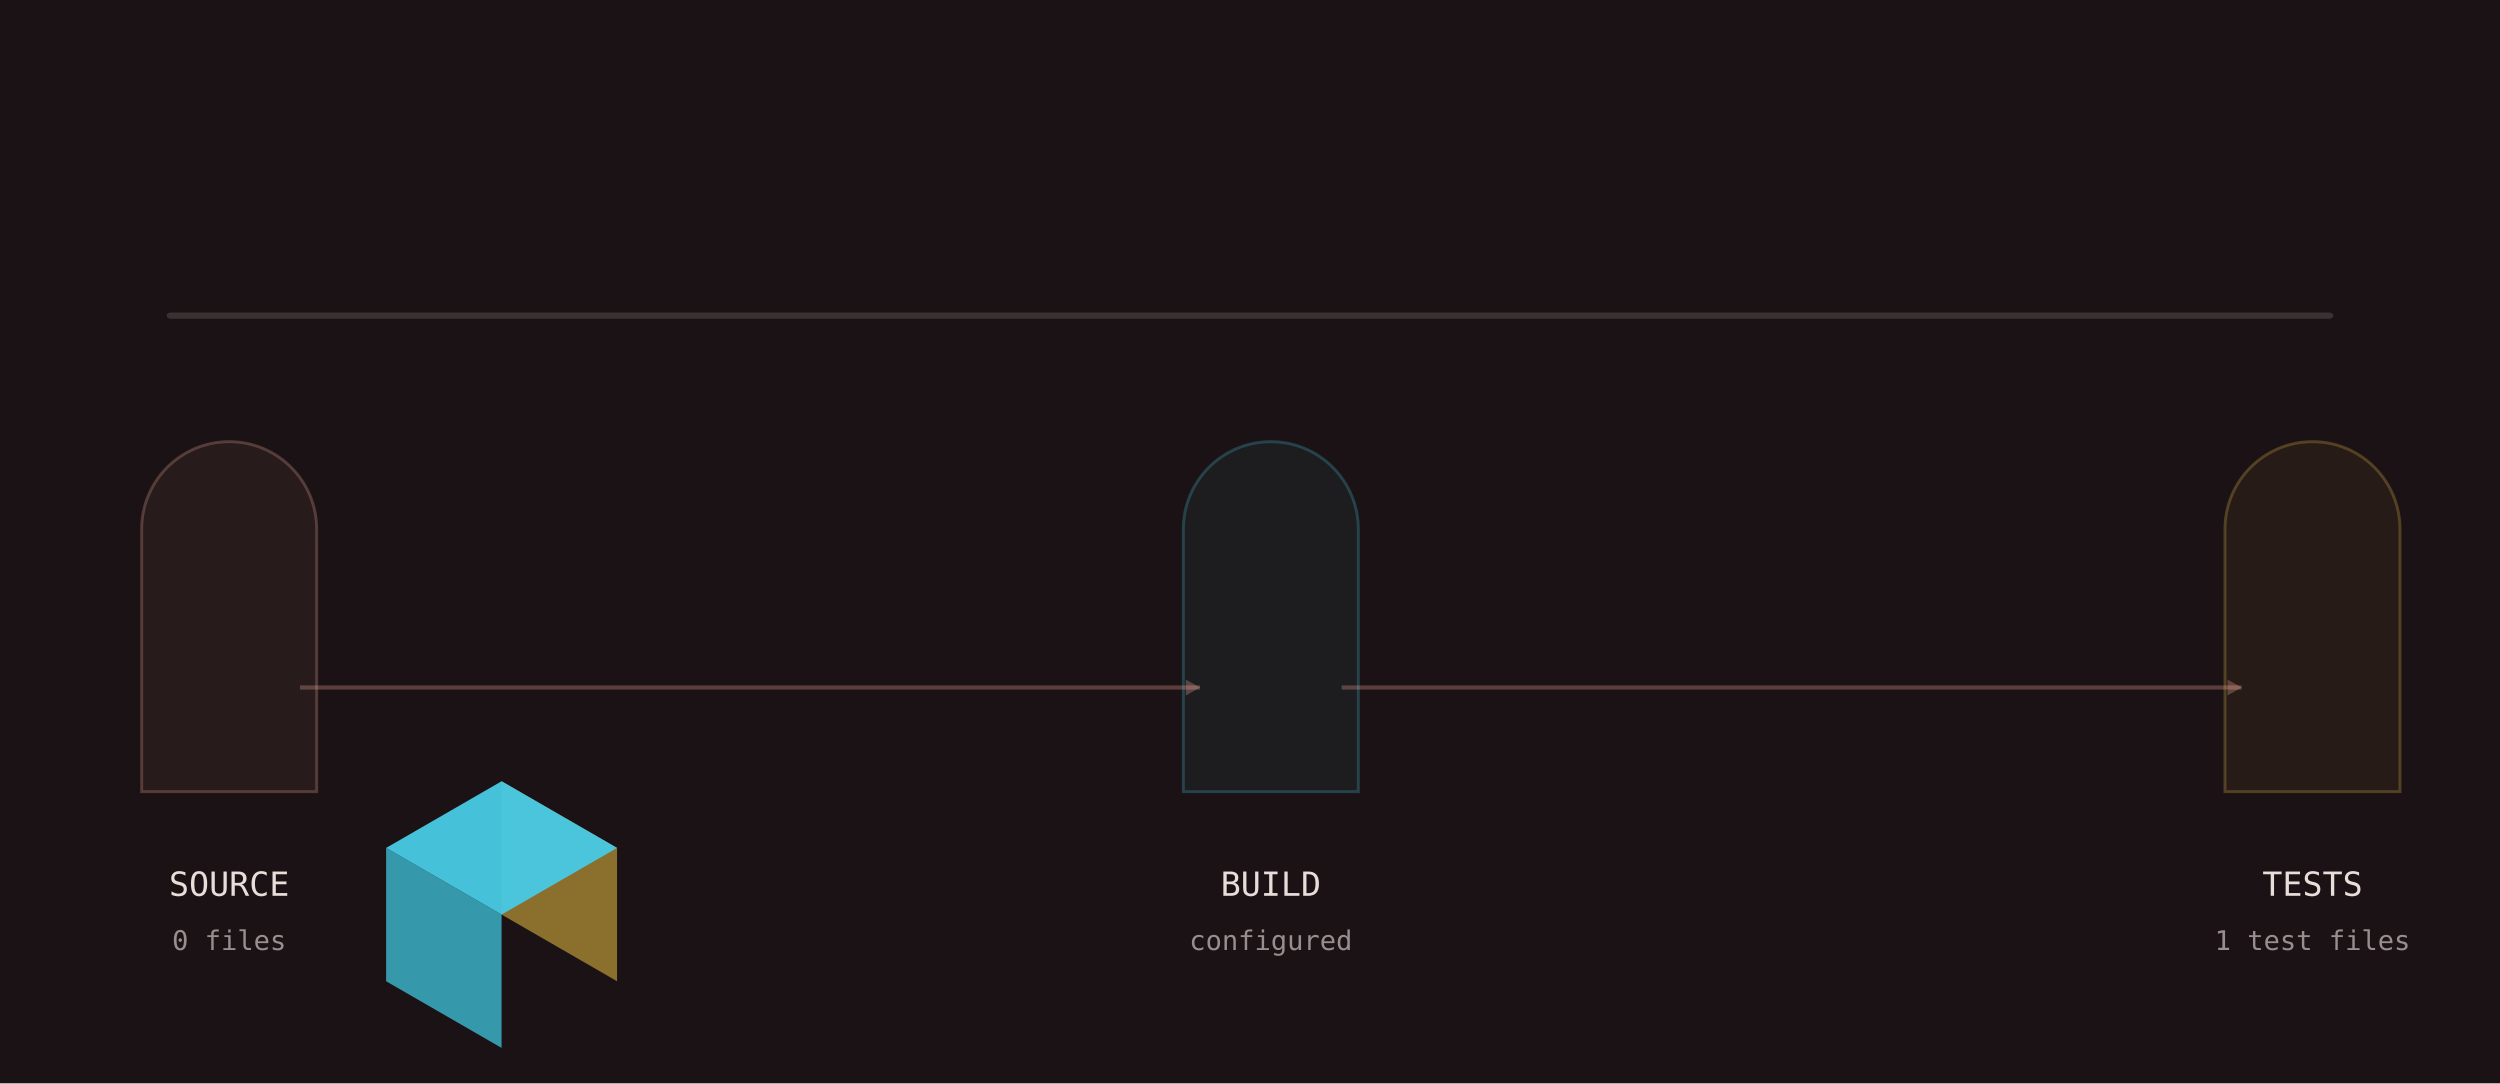
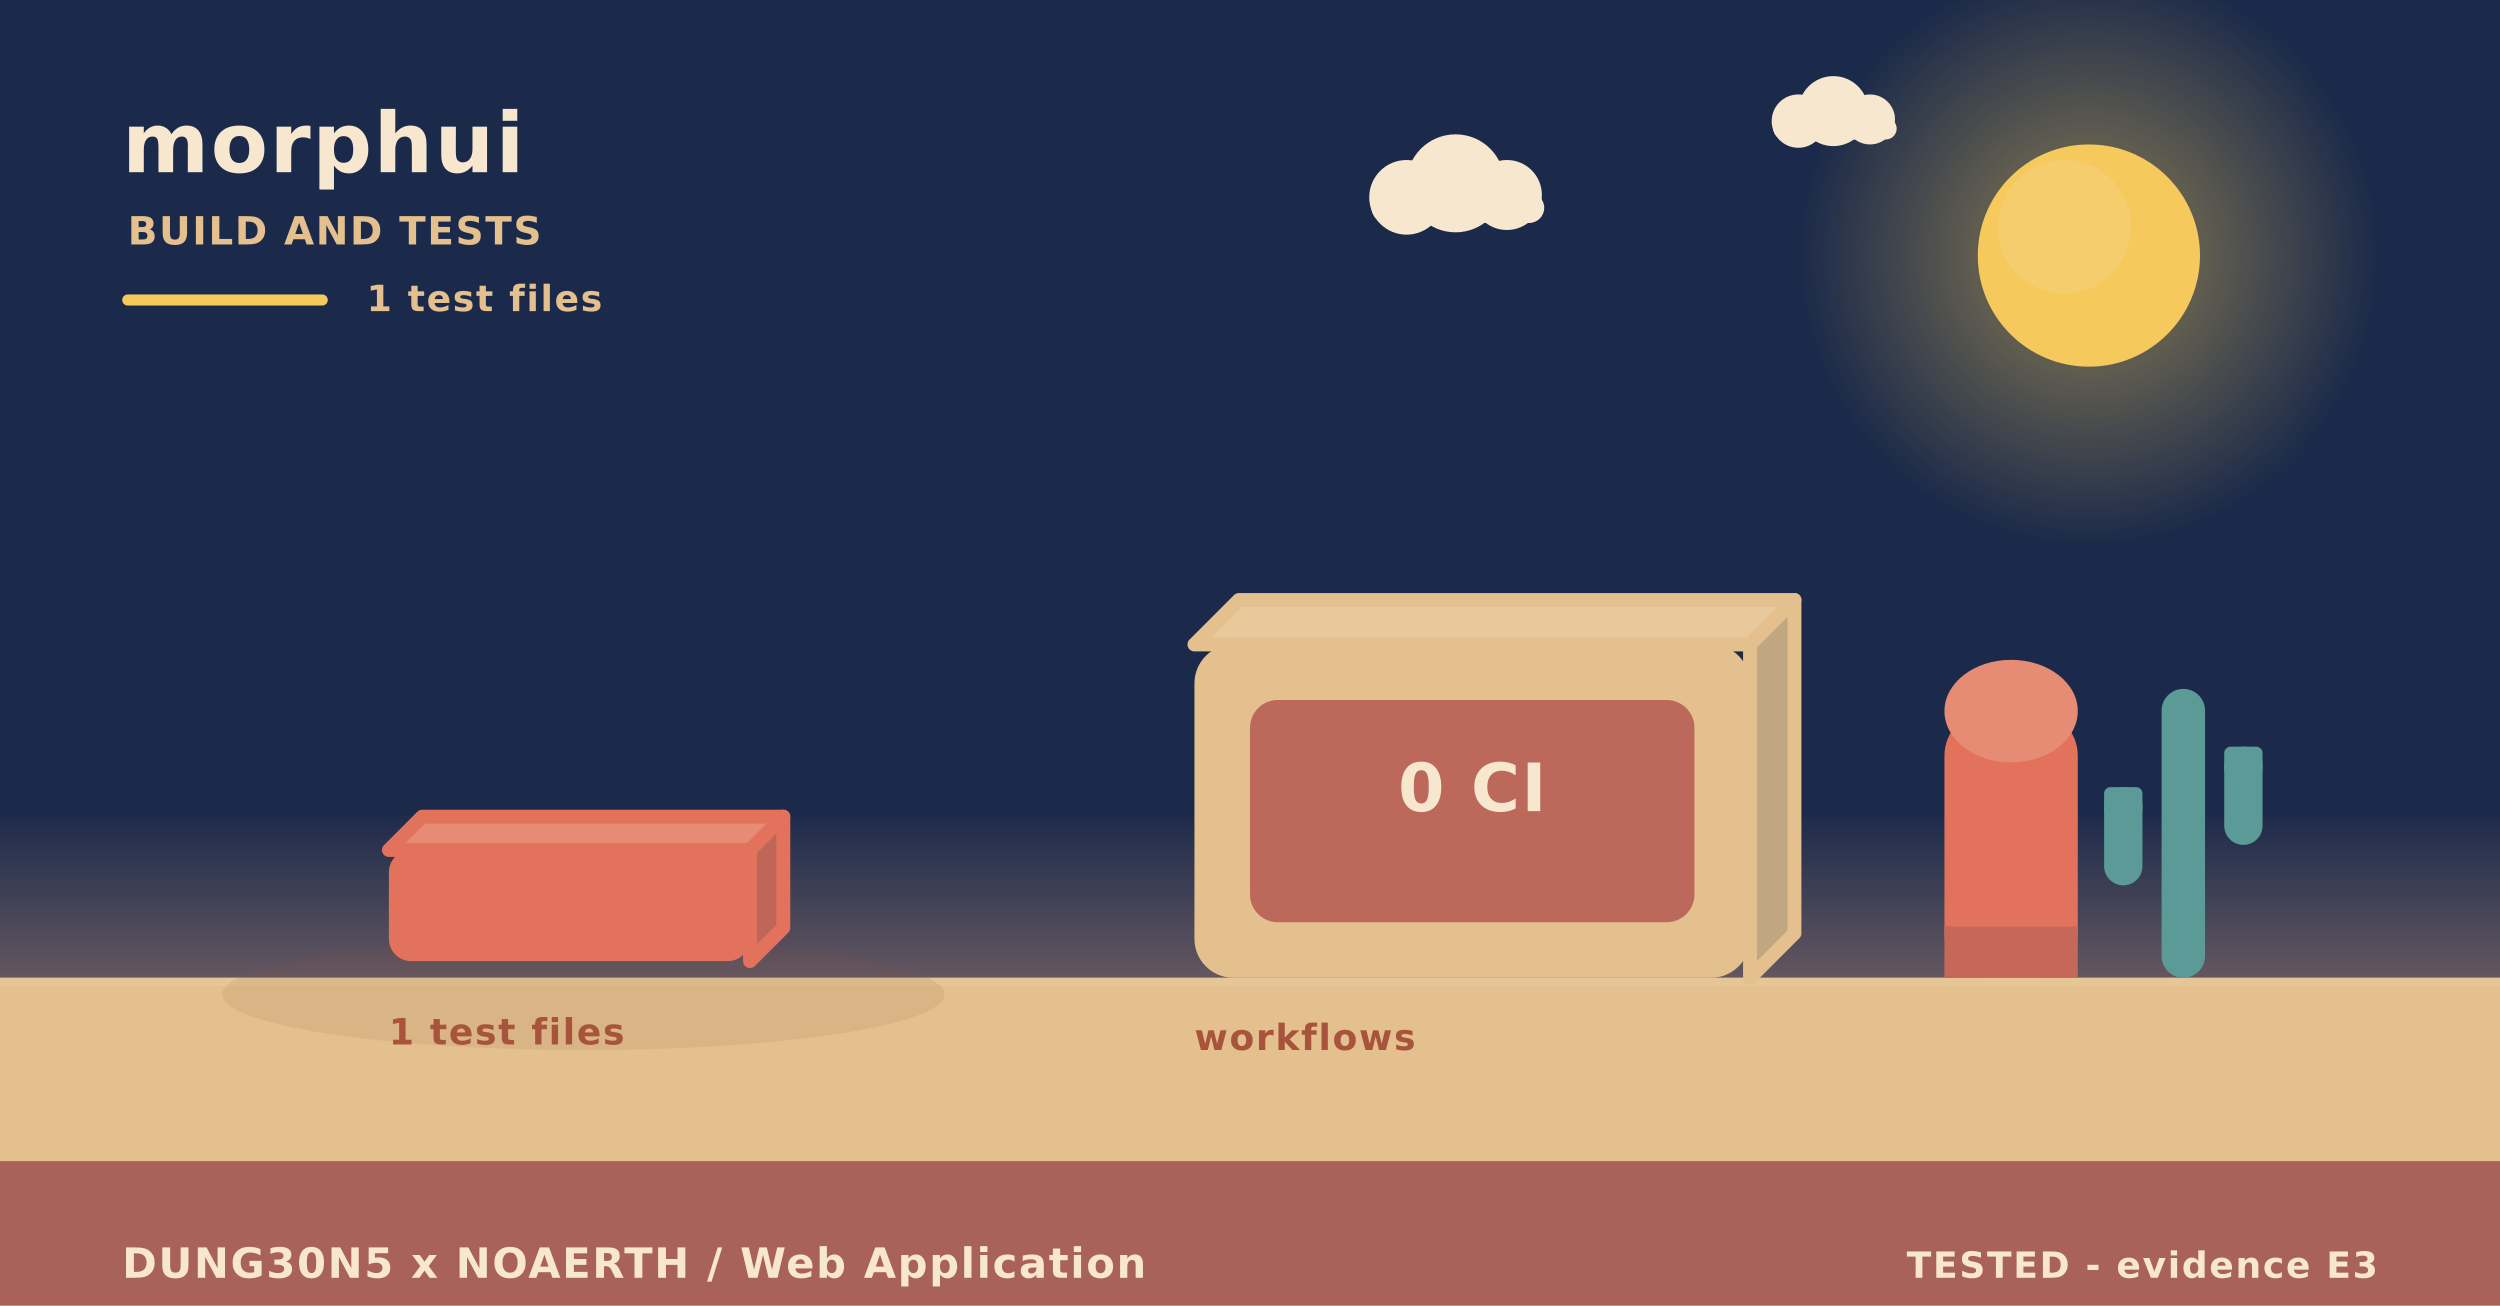
- <svg xmlns="http://www.w3.org/2000/svg" viewBox="0 0 1200 520" width="1200" height="520" role="img" aria-label="morphui build evidence">
-   <rect width="1200" height="520" fill="#1a1214" />
-   <defs>
-     <linearGradient id="gb" x1="0" y1="0" x2="1" y2="1">
-       <stop offset="0%" stop-color="#ffb4a2" />
-       <stop offset="100%" stop-color="#48cae4" />
-     </linearGradient>
-   </defs>
-   <rect x="80.00" y="150.00" width="1040.00" height="3.00" rx="2.00" fill="rgba(253,244,240,0.140)" opacity="1.00" />
-   <path d="M68.00,380.00 L68.00,254.00 A42.00,42.00 0 0 1 152.00,254.00 L152.00,380.00 Z" fill="rgba(255,180,162,0.100)" opacity="0.55" stroke="rgba(255,180,162,0.450)" stroke-width="1.4" />
-   <polygon points="-192.26,189.00 -136.83,221.00 -136.83,157.00 -192.26,125.00" fill="#90732e" opacity="0.95" />
-   <polygon points="-247.68,221.00 -192.26,253.00 -192.26,189.00 -247.68,157.00" fill="#389eb2" opacity="0.95" />
-   <polygon points="-192.26,125.00 -136.83,157.00 -192.26,189.00 -247.68,157.00" fill="#ffb4a2" opacity="0.95" />
-   <text x="110" y="430" font-family="ui-monospace,Menlo,monospace" font-size="16" fill="rgba(253,244,240,0.900)" text-anchor="middle">SOURCE</text>
-   <text x="110" y="456" font-family="ui-monospace,Menlo,monospace" font-size="13" fill="rgba(253,244,240,0.550)" text-anchor="middle">0 files</text>
-   <path d="M568.00,380.00 L568.00,254.00 A42.00,42.00 0 0 1 652.00,254.00 L652.00,380.00 Z" fill="rgba(72,202,228,0.100)" opacity="0.55" stroke="rgba(72,202,228,0.450)" stroke-width="1.4" />
-   <polygon points="240.76,439.00 296.18,471.00 296.18,407.00 240.76,375.00" fill="#90732e" opacity="0.95" />
-   <polygon points="185.33,471.00 240.76,503.00 240.76,439.00 185.33,407.00" fill="#389eb2" opacity="0.95" />
-   <polygon points="240.76,375.00 296.18,407.00 240.76,439.00 185.33,407.00" fill="#48cae4" opacity="0.95" />
-   <text x="610" y="430" font-family="ui-monospace,Menlo,monospace" font-size="16" fill="rgba(253,244,240,0.900)" text-anchor="middle">BUILD</text>
-   <text x="610" y="456" font-family="ui-monospace,Menlo,monospace" font-size="13" fill="rgba(253,244,240,0.550)" text-anchor="middle">configured</text>
-   <line x1="144.00" y1="330.00" x2="576.00" y2="330.00" stroke="rgba(255,180,162,0.500)" stroke-width="2.00" opacity="0.55" />
-   <polygon points="576.00,330.00 569.20,326.20 569.20,333.80" fill="rgba(255,180,162,0.500)" opacity="0.55" />
-   <path d="M1068.00,380.00 L1068.00,254.00 A42.00,42.00 0 0 1 1152.00,254.00 L1152.00,380.00 Z" fill="rgba(249,199,79,0.100)" opacity="0.55" stroke="rgba(249,199,79,0.450)" stroke-width="1.4" />
-   <polygon points="673.77,689.00 729.19,721.00 729.19,657.00 673.77,625.00" fill="#90732e" opacity="0.95" />
-   <polygon points="618.34,721.00 673.77,753.00 673.77,689.00 618.34,657.00" fill="#389eb2" opacity="0.95" />
-   <polygon points="673.77,625.00 729.19,657.00 673.77,689.00 618.34,657.00" fill="#f9c74f" opacity="0.95" />
-   <text x="1110" y="430" font-family="ui-monospace,Menlo,monospace" font-size="16" fill="rgba(253,244,240,0.900)" text-anchor="middle">TESTS</text>
-   <text x="1110" y="456" font-family="ui-monospace,Menlo,monospace" font-size="13" fill="rgba(253,244,240,0.550)" text-anchor="middle">1 test files</text>
-   <line x1="644.00" y1="330.00" x2="1076.00" y2="330.00" stroke="rgba(255,180,162,0.500)" stroke-width="2.00" opacity="0.55" />
-   <polygon points="1076.00,330.00 1069.20,326.20 1069.20,333.80" fill="rgba(255,180,162,0.500)" opacity="0.55" />
+ <svg xmlns="http://www.w3.org/2000/svg" width="900" height="470" viewBox="0 0 900 470" role="img" aria-label="morphui - how it is verified">
+   <linearGradient id="skyb" x1="0" y1="0" x2="0" y2="1">
+     <stop offset="0" stop-color="#1b2a4a" />
+     <stop offset="0.62" stop-color="#1b2a4a" />
+     <stop offset="1" stop-color="#f3ad8a" />
+   </linearGradient>
+   <rect width="900" height="470" fill="url(#skyb)" />
+   <radialGradient id="sunb">
+     <stop offset="0.35" stop-color="#f5c95c" stop-opacity="0.34" />
+     <stop offset="1" stop-color="#f5c95c" stop-opacity="0" />
+   </radialGradient>
+   <circle cx="752" cy="92" r="104" fill="url(#sunb)" />
+   <circle cx="752" cy="92" r="40" fill="#f5c95c" />
+   <circle cx="743.2" cy="81.6" r="24" fill="#f5d27e" opacity="0.5" />
+   <g>
+     <circle cx="524" cy="66" r="17.64" fill="#f6e7ce" />
+     <circle cx="506.36" cy="71.04" r="13.44" fill="#f6e7ce" />
+     <circle cx="542.48" cy="70.2" r="12.6" fill="#f6e7ce" />
+     <rect x="493.76" y="69.36" width="62.16" height="10.92" rx="5.46" fill="#f6e7ce" />
+   </g>
+   <g>
+     <circle cx="660" cy="40" r="12.6" fill="#f6e7ce" />
+     <circle cx="647.4" cy="43.6" r="9.6" fill="#f6e7ce" />
+     <circle cx="673.2" cy="43" r="9" fill="#f6e7ce" />
+     <rect x="638.4" y="42.4" width="44.4" height="7.8" rx="3.9" fill="#f6e7ce" />
+   </g>
+   <rect x="0" y="352" width="900" height="118" fill="#e3c08d" />
+   <rect x="0" y="352" width="900" height="3" fill="#e6c596" />
+   <text x="44" y="62" font-family="Verdana,DejaVu Sans,sans-serif" font-size="30" font-weight="700" letter-spacing="0.6" fill="#f6e7ce" text-anchor="start">morphui</text>
+   <text x="46" y="88" font-family="Verdana,DejaVu Sans,sans-serif" font-size="14" font-weight="700" letter-spacing="0.6" fill="#e3c08d" text-anchor="start">BUILD AND TESTS</text>
+   <rect x="44" y="106" width="74" height="4" rx="2" fill="#f5c95c" />
+   <text x="132" y="112" font-family="Verdana,DejaVu Sans,sans-serif" font-size="13" font-weight="700" letter-spacing="0.6" fill="#e3c08d" text-anchor="start">1 test files</text>
+   <ellipse cx="210" cy="358" rx="130" ry="20" fill="rgba(138,90,68,0.11)" />
+   <path d="M140,306 L270,306 L282,294 L152,294 Z" fill="#e68c74" stroke="#e2725b" stroke-width="5" stroke-linejoin="round" />
+   <path d="M270,306 L282,294 L282,334 L270,346 Z" fill="#c06658" stroke="#e2725b" stroke-width="5" stroke-linejoin="round" />
+   <rect x="140" y="306" width="130" height="40" rx="8" fill="#e2725b" />
+   <text x="140" y="376" font-family="Verdana,DejaVu Sans,sans-serif" font-size="13" font-weight="700" letter-spacing="0.6" fill="#a8543c" text-anchor="start">1 test files</text>
+   <path d="M430,232 L630,232 L646,216 L446,216 Z" fill="#e7c99b" stroke="#e3c08d" stroke-width="5" stroke-linejoin="round" />
+   <path d="M630,232 L646,216 L646,336 L630,352 Z" fill="#c1a682" stroke="#e3c08d" stroke-width="5" stroke-linejoin="round" />
+   <rect x="430" y="232" width="200" height="120" rx="14" fill="#e3c08d" />
+   <rect x="450" y="252" width="160" height="80" rx="10" fill="#ba6458" opacity="0.94" />
+   <text x="530" y="292" font-family="Verdana,DejaVu Sans,sans-serif" font-size="24" font-weight="700" letter-spacing="0.6" fill="#f6e7ce" text-anchor="middle">0 CI</text>
+   <text x="430" y="378" font-family="Verdana,DejaVu Sans,sans-serif" font-size="13" font-weight="700" letter-spacing="0.6" fill="#a8543c" text-anchor="start">workflows</text>
+   <rect x="700" y="256" width="48" height="96" rx="16" fill="#e2725b" />
+   <ellipse cx="724" cy="256" rx="24" ry="18.46" fill="#e68c74" />
+   <rect x="700" y="333.54" width="48" height="18.46" fill="#c66859" />
+   <rect x="778.18" y="248" width="15.64" height="104" rx="7.82" fill="#5b9a97" />
+   <rect x="757.48" y="283.36" width="13.8" height="35.36" rx="6.9" fill="#5b9a97" />
+   <rect x="757.48" y="283.36" width="13.8" height="10.4" rx="2.3" fill="#5b9a97" />
+   <rect x="800.72" y="268.8" width="13.8" height="35.36" rx="6.9" fill="#5b9a97" />
+   <rect x="800.72" y="268.8" width="13.8" height="10.4" rx="2.3" fill="#5b9a97" />
+   <rect x="0" y="418" width="900" height="52" rx="0" fill="#a65c56" opacity="0.94" />
+   <text x="44" y="460" font-family="Verdana,DejaVu Sans,sans-serif" font-size="15" font-weight="700" letter-spacing="0.6" fill="#f6e7ce" text-anchor="start">DUNG30N5 x NOAERTH  /  Web Application</text>
+   <text x="856" y="460" font-family="Verdana,DejaVu Sans,sans-serif" font-size="13" font-weight="700" letter-spacing="0.6" fill="#f6e7ce" text-anchor="end">TESTED  -  evidence E3</text>
</svg>
